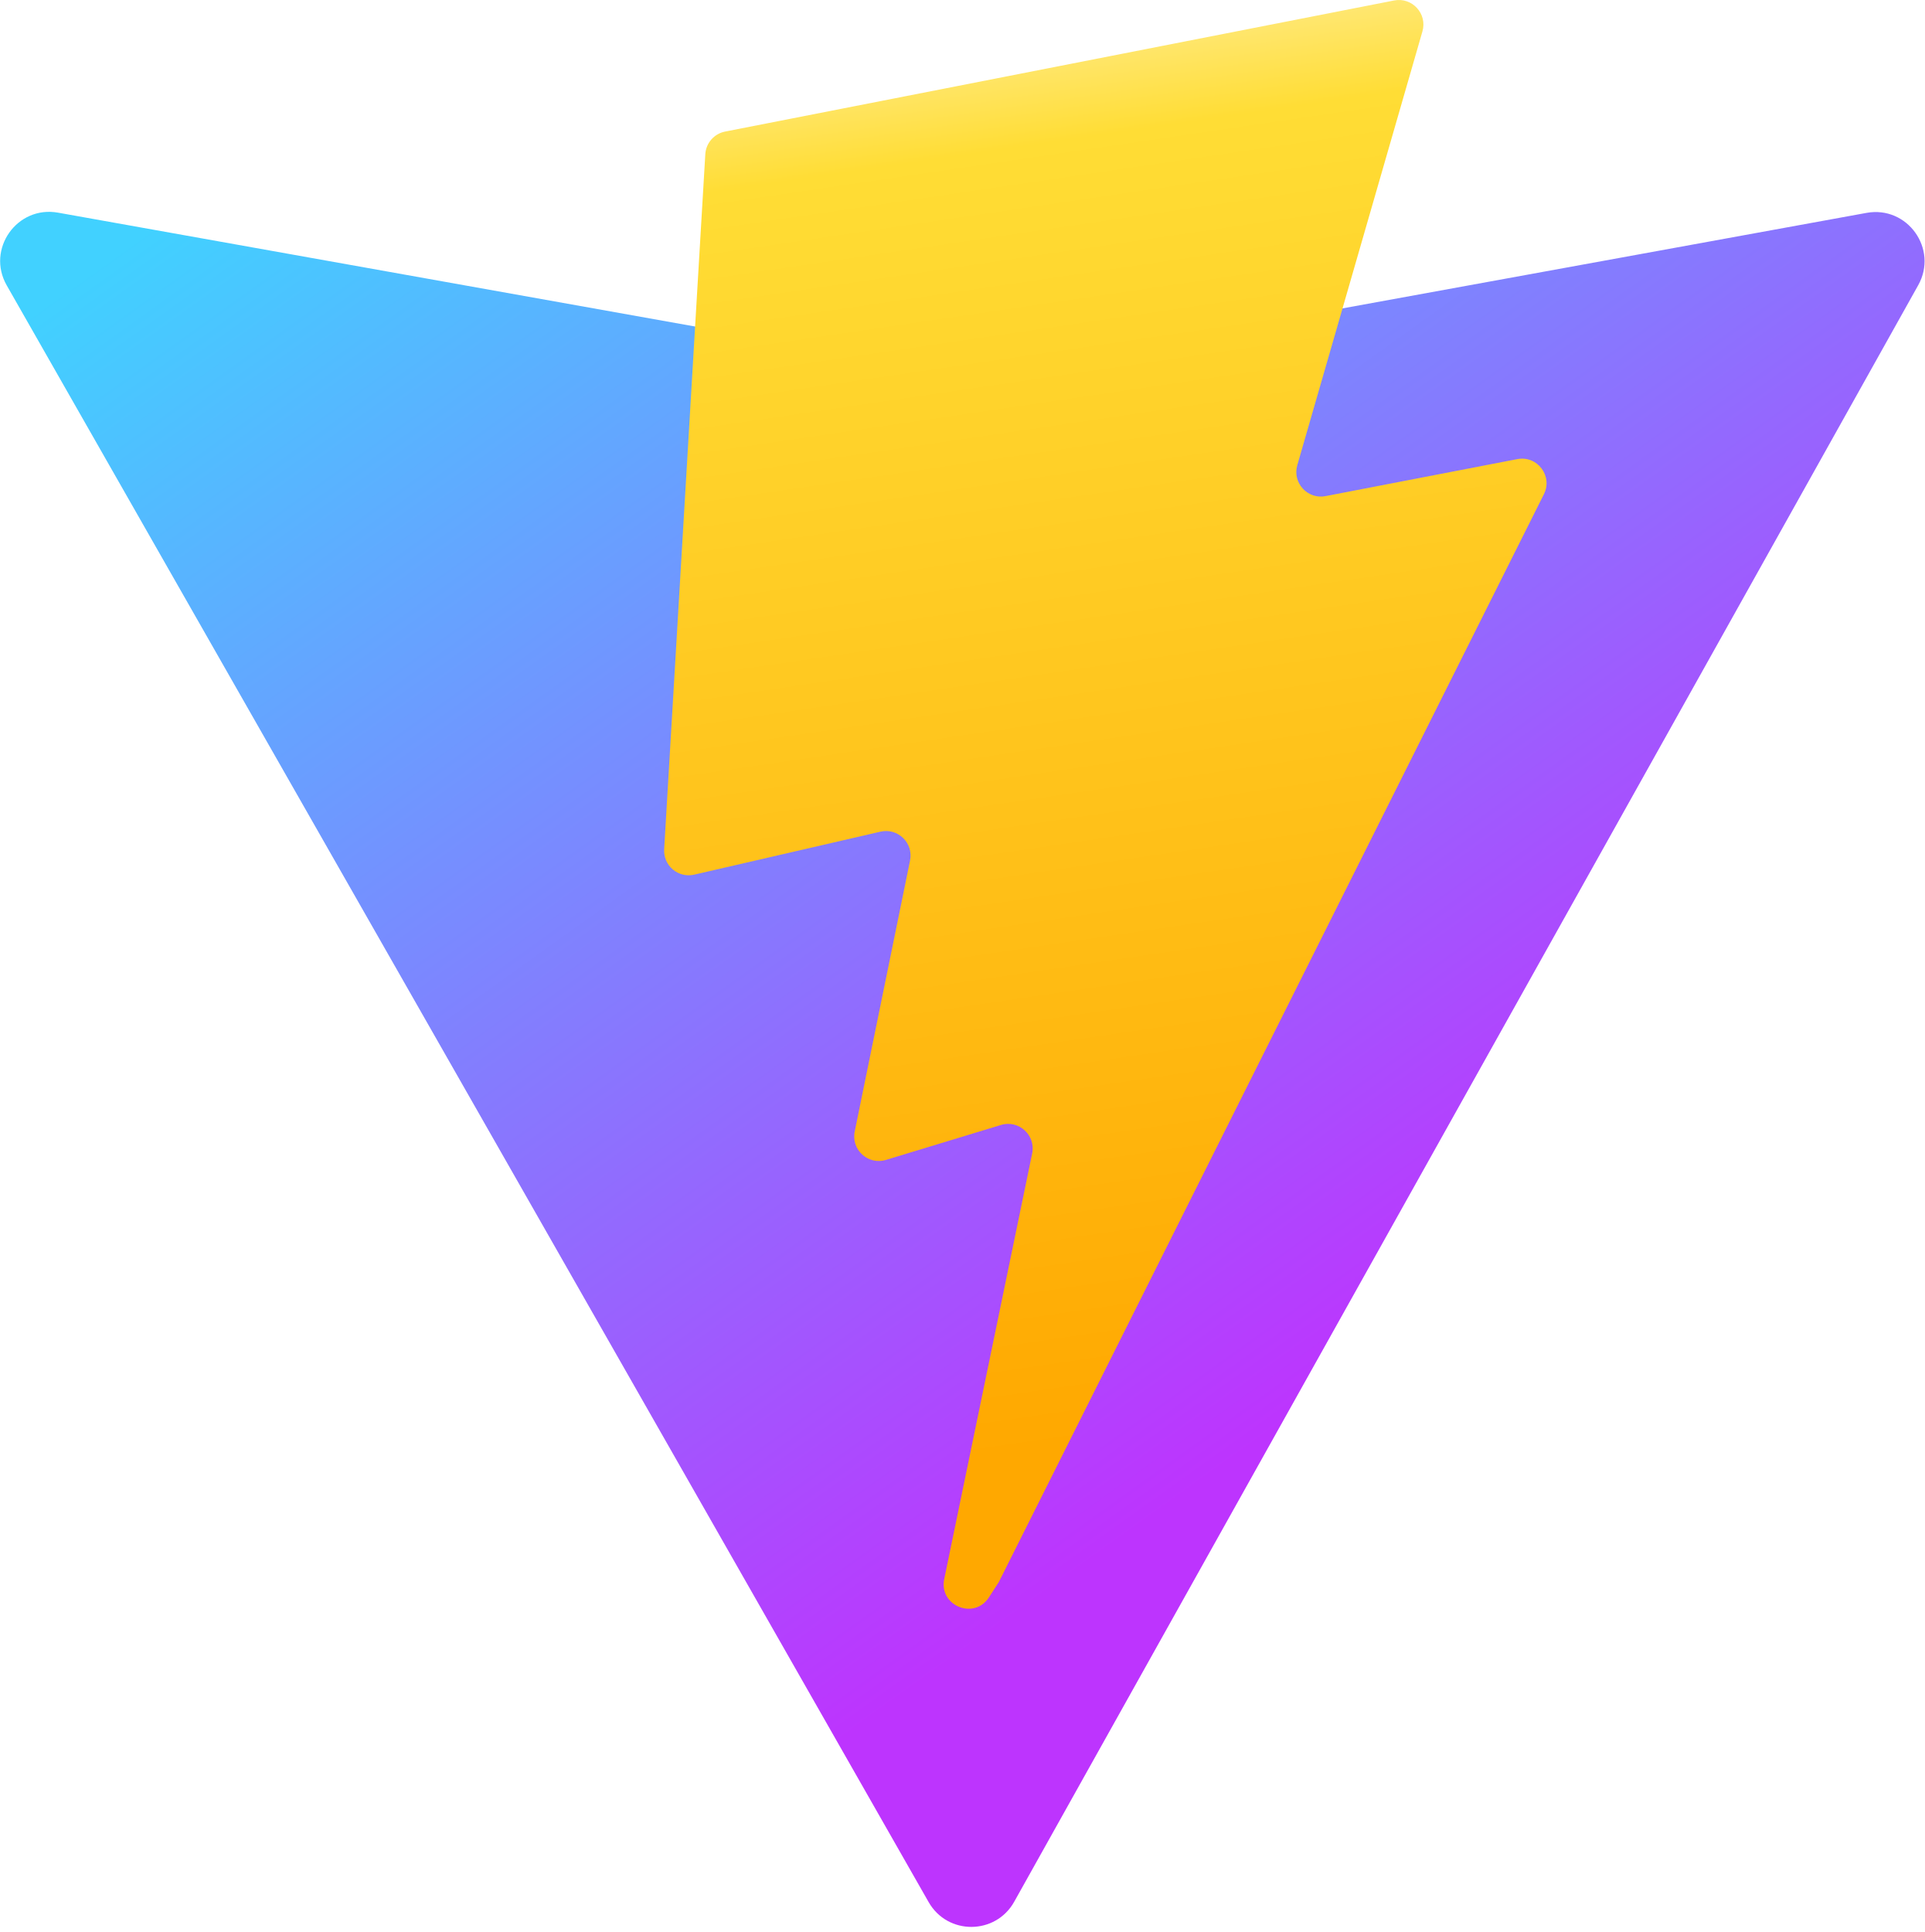
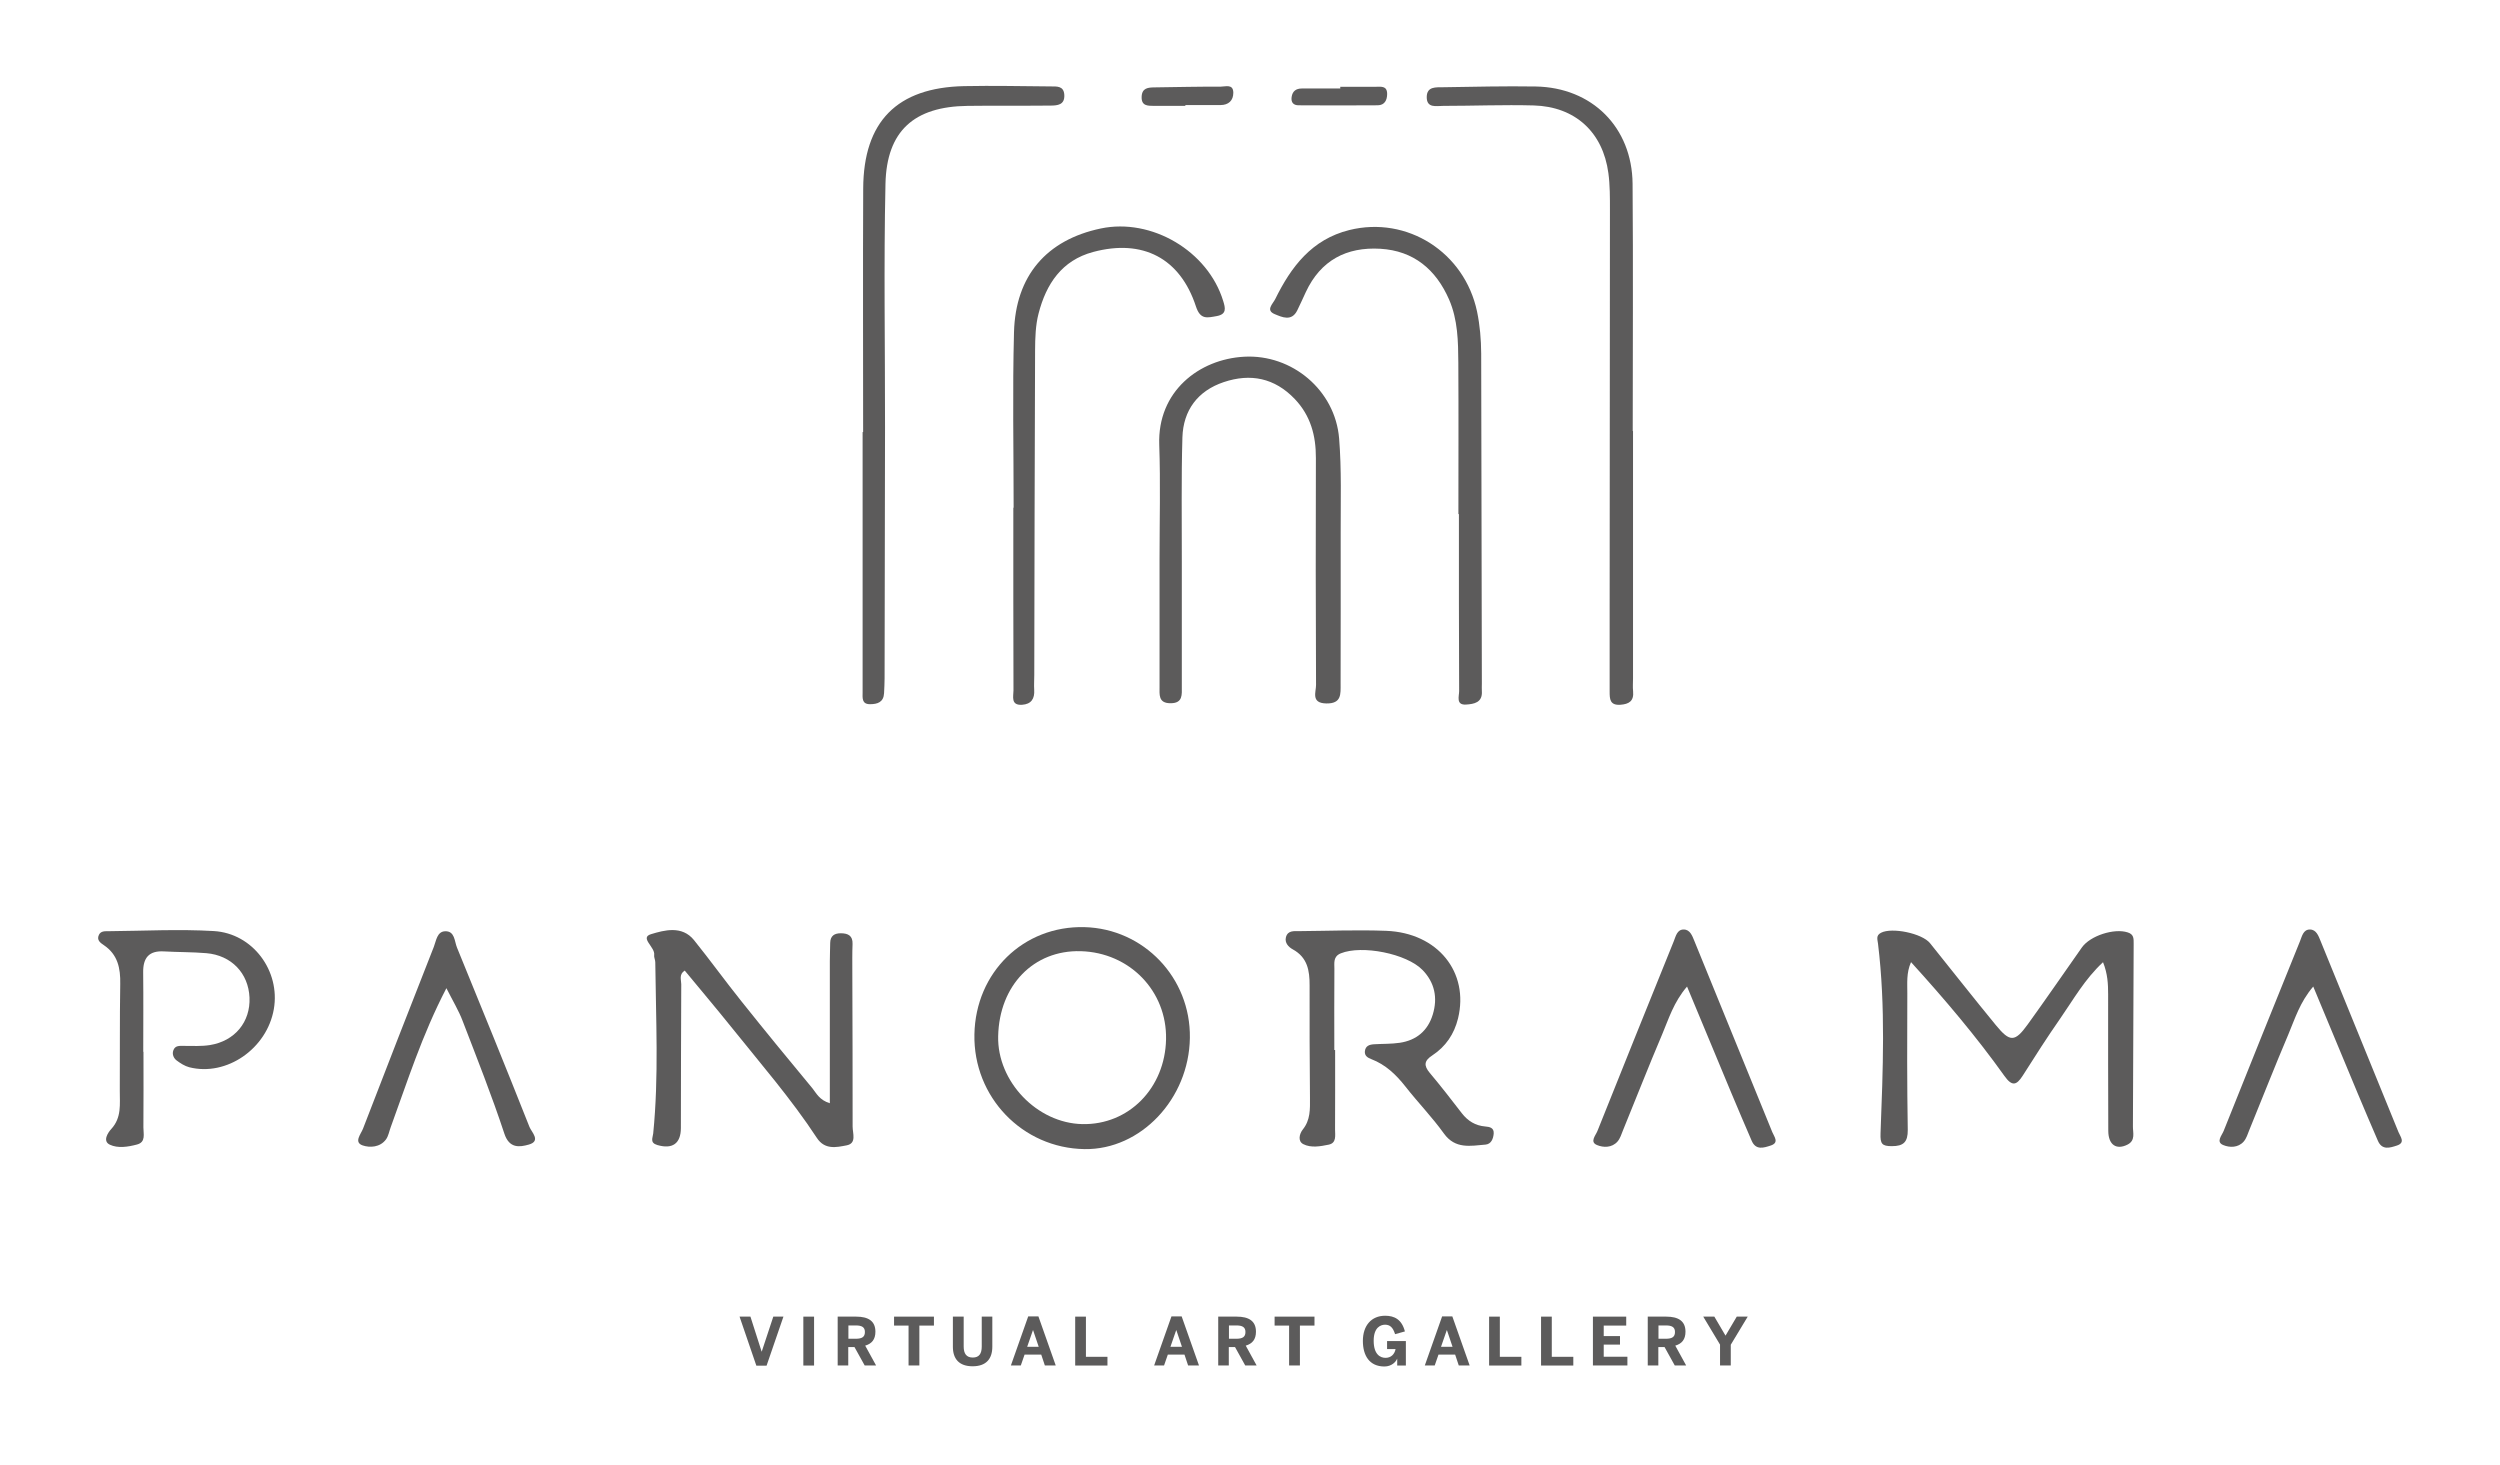
- <svg xmlns="http://www.w3.org/2000/svg" aria-hidden="true" role="img" class="iconify iconify--logos" width="31.88" height="32" preserveAspectRatio="xMidYMid meet" viewBox="0 0 256 257">
-   <defs>
-     <linearGradient id="IconifyId1813088fe1fbc01fb466" x1="-.828%" x2="57.636%" y1="7.652%" y2="78.411%">
-       <stop offset="0%" stop-color="#41D1FF" />
-       <stop offset="100%" stop-color="#BD34FE" />
-     </linearGradient>
-     <linearGradient id="IconifyId1813088fe1fbc01fb467" x1="43.376%" x2="50.316%" y1="2.242%" y2="89.03%">
-       <stop offset="0%" stop-color="#FFEA83" />
-       <stop offset="8.333%" stop-color="#FFDD35" />
-       <stop offset="100%" stop-color="#FFA800" />
-     </linearGradient>
-   </defs>
-   <path fill="url(#IconifyId1813088fe1fbc01fb466)" d="M255.153 37.938L134.897 252.976c-2.483 4.44-8.862 4.466-11.382.048L.875 37.958c-2.746-4.814 1.371-10.646 6.827-9.67l120.385 21.517a6.537 6.537 0 0 0 2.322-.004l117.867-21.483c5.438-.991 9.574 4.796 6.877 9.62Z" />
-   <path fill="url(#IconifyId1813088fe1fbc01fb467)" d="M185.432.063L96.44 17.501a3.268 3.268 0 0 0-2.634 3.014l-5.474 92.456a3.268 3.268 0 0 0 3.997 3.378l24.777-5.718c2.318-.535 4.413 1.507 3.936 3.838l-7.361 36.047c-.495 2.426 1.782 4.5 4.151 3.78l15.304-4.649c2.372-.72 4.652 1.36 4.15 3.788l-11.698 56.621c-.732 3.542 3.979 5.473 5.943 2.437l1.313-2.028l72.516-144.72c1.215-2.423-.88-5.186-3.54-4.672l-25.505 4.922c-2.396.462-4.435-1.77-3.759-4.114l16.646-57.705c.677-2.35-1.37-4.583-3.769-4.113Z" />
+ <svg xmlns="http://www.w3.org/2000/svg" version="1.1" id="Layer_1" x="0px" y="0px" viewBox="0 0 337.87 197.98" style="enable-background:new 0 0 337.87 197.98;" xml:space="preserve">
+   <style type="text/css">
+ 	.st0{fill:#5C5B5B;}
+ </style>
+   <g id="RBXp7O_3_">
+     <g>
+       <path class="st0" d="M156.71,75.58c0-5.15,0.14-10.31-0.04-15.46c-0.26-7.24,5.4-11.58,11.47-11.91    c6.48-0.36,12.31,4.53,12.84,11.05c0.34,4.21,0.2,8.47,0.21,12.71c0.02,6.82-0.01,13.63-0.01,20.45c0,1.38,0.15,2.69-1.94,2.65    c-2.11-0.04-1.37-1.56-1.38-2.5c-0.05-10.22-0.05-20.45-0.02-30.67c0.01-3.02-0.71-5.73-2.86-7.98c-2.72-2.85-5.99-3.49-9.59-2.28    c-3.52,1.18-5.48,3.81-5.59,7.48c-0.16,5.56-0.07,11.13-0.08,16.7c-0.01,5.65,0.01,11.3,0,16.96c0,1.07,0.17,2.26-1.51,2.26    c-1.71,0.01-1.49-1.2-1.5-2.26C156.7,87.05,156.71,81.31,156.71,75.58z" />
+       <path class="st0" d="M220.7,58.25c0,11.14,0,22.29,0,33.43c0,0.58-0.05,1.17,0.01,1.75c0.13,1.32-0.55,1.74-1.75,1.82    c-1.38,0.08-1.42-0.77-1.42-1.76c0.01-3.74,0-7.48,0-11.23c0.02-17.96,0.04-35.92,0.04-53.88c0-1.66,0.01-3.34-0.21-4.98    c-0.74-5.54-4.49-8.99-10.09-9.15c-4.07-0.11-8.15,0.06-12.23,0.06c-0.92,0-2.25,0.35-2.23-1.21c0.02-1.45,1.27-1.29,2.24-1.31    c4.16-0.06,8.32-0.17,12.48-0.1c7.62,0.13,13.03,5.51,13.1,13.14c0.09,11.14,0.02,22.29,0.02,33.43    C220.69,58.25,220.7,58.25,220.7,58.25z" />
+       <path class="st0" d="M116.65,58.39c0-10.97-0.04-21.94,0.01-32.91c0.04-9.06,4.57-13.65,13.64-13.84    c3.91-0.08,7.81,0.01,11.72,0.04c0.82,0.01,1.75-0.09,1.82,1.15c0.07,1.36-0.93,1.43-1.85,1.44c-3.74,0.04-7.48-0.01-11.22,0.04    c-7.21,0.08-10.95,3.37-11.1,10.56c-0.24,10.96-0.05,21.94-0.06,32.91c-0.01,11.3-0.04,22.6-0.06,33.91    c0,0.66-0.04,1.33-0.07,1.99c-0.06,1.22-0.89,1.49-1.89,1.49c-1.16,0.01-1.01-0.89-1.01-1.61c-0.01-5.15,0-10.31,0-15.46    c0-6.57,0-13.13,0-19.7C116.61,58.39,116.63,58.39,116.65,58.39z" />
+       <path class="st0" d="M136.99,68.61c0-7.9-0.16-15.8,0.05-23.7c0.2-7.66,4.42-12.49,11.72-14.03c6.88-1.45,14.49,3.05,16.55,9.79    c0.29,0.94,0.52,1.8-0.88,2.05c-1.27,0.22-2.2,0.53-2.8-1.3c-2.14-6.55-7.21-9.15-13.88-7.37c-4.27,1.14-6.36,4.34-7.39,8.32    c-0.41,1.58-0.46,3.29-0.47,4.95c-0.06,14.64-0.08,29.27-0.11,43.91c0,0.67-0.05,1.33-0.01,2c0.08,1.2-0.4,1.94-1.64,2.02    c-1.56,0.1-1.16-1.14-1.16-1.93c-0.03-8.23-0.02-16.46-0.02-24.7C136.95,68.61,136.97,68.61,136.99,68.61z" />
+       <path class="st0" d="M197.1,69.49c0-6.81,0.03-13.63-0.01-20.44c-0.02-2.91-0.06-5.83-1.25-8.57c-1.78-4.07-4.79-6.59-9.29-6.86    c-4.57-0.27-8.07,1.56-10.07,5.85c-0.38,0.83-0.76,1.66-1.16,2.48c-0.76,1.54-2.06,0.91-3.03,0.51c-1.29-0.52-0.27-1.39,0.05-2.03    c2.15-4.38,4.95-8.08,10.02-9.34c7.81-1.94,15.57,3,17.26,11.01c0.39,1.88,0.55,3.77,0.56,5.69c0.02,14.87,0.06,29.74,0.09,44.61    c0,0.33-0.02,0.67,0,1c0.11,1.57-1.08,1.75-2.13,1.82c-1.41,0.09-0.94-1.13-0.94-1.82c-0.04-7.98-0.03-15.95-0.03-23.93    C197.14,69.49,197.12,69.49,197.1,69.49z" />
+       <g>
+         <path class="st0" d="M284.22,130.04c-2.48,2.3-4.01,5.06-5.79,7.62c-1.76,2.52-3.41,5.11-5.06,7.71     c-0.86,1.35-1.46,1.46-2.47,0.05c-3.81-5.34-8.05-10.35-12.63-15.39c-0.65,1.47-0.49,2.88-0.5,4.22     c-0.03,6.15-0.04,12.3,0.06,18.45c0.02,1.65-0.58,2.21-2.17,2.2c-1.32,0-1.56-0.32-1.51-1.72c0.32-8.55,0.7-17.1-0.34-25.64     c-0.07-0.58-0.31-1.11,0.41-1.48c1.45-0.76,5.54,0.07,6.62,1.41c2.97,3.69,5.89,7.42,8.9,11.08c1.9,2.32,2.57,2.3,4.3-0.1     c2.48-3.44,4.88-6.93,7.32-10.4c1.12-1.59,4.36-2.63,6.19-2.04c0.85,0.27,0.81,0.83,0.81,1.55c-0.05,8.23-0.05,16.46-0.1,24.68     c-0.01,0.84,0.37,1.88-0.71,2.44c-1.52,0.78-2.61,0.05-2.62-1.84c-0.03-6.15-0.02-12.3-0.02-18.45     C284.91,132.99,284.85,131.61,284.22,130.04z" />
+         <path class="st0" d="M112.15,149.1c0-6.59,0-12.89,0-19.19c0-0.83,0.04-1.66,0.05-2.49c0.02-0.96,0.59-1.3,1.46-1.29     c0.95,0.01,1.6,0.32,1.56,1.45c-0.05,1.24-0.03,2.49-0.03,3.74c0.02,6.98,0.05,13.96,0.04,20.94c0,0.91,0.57,2.26-0.8,2.53     c-1.39,0.27-2.96,0.63-4.03-1c-3.47-5.29-7.62-10.06-11.57-14.99c-2.06-2.57-4.19-5.08-6.29-7.63c-0.81,0.52-0.47,1.26-0.47,1.85     c-0.04,6.48-0.03,12.96-0.05,19.44c-0.01,2.11-1.16,2.88-3.18,2.29c-1.05-0.31-0.62-0.97-0.56-1.57     c0.77-7.7,0.36-15.42,0.28-23.14c0-0.33-0.2-0.67-0.15-0.98c0.16-1.05-2.01-2.33-0.42-2.81c1.78-0.54,4.18-1.2,5.8,0.8     c2.19,2.72,4.23,5.55,6.41,8.27c3.16,3.96,6.37,7.88,9.61,11.78C110.35,147.78,110.75,148.67,112.15,149.1z" />
+         <path class="st0" d="M180.44,141.92c0,3.57,0.01,7.15-0.01,10.72c0,0.8,0.23,1.84-0.87,2.06c-1.12,0.23-2.38,0.46-3.42-0.07     c-0.78-0.4-0.53-1.4-0.07-1.98c1.04-1.29,0.98-2.76,0.97-4.26c-0.04-5.07-0.07-10.14-0.05-15.21c0.01-2.02-0.29-3.79-2.28-4.88     c-0.57-0.31-1.11-0.88-0.92-1.63c0.25-0.97,1.13-0.82,1.85-0.83c3.91-0.03,7.82-0.19,11.72-0.04c6.96,0.28,11.21,5.6,9.69,11.84     c-0.52,2.12-1.67,3.81-3.47,4.99c-1.11,0.72-1.19,1.37-0.35,2.37c1.5,1.78,2.92,3.62,4.34,5.46c0.81,1.04,1.83,1.67,3.15,1.78     c0.61,0.05,1.21,0.17,1.15,0.97c-0.06,0.7-0.34,1.41-1.1,1.48c-2.03,0.17-4.09,0.64-5.63-1.5c-1.59-2.22-3.52-4.2-5.21-6.36     c-1.26-1.6-2.67-2.95-4.6-3.69c-0.46-0.18-0.93-0.43-0.87-1.06c0.08-0.74,0.62-0.91,1.24-0.95c1.16-0.07,2.33-0.03,3.48-0.2     c2.25-0.34,3.79-1.62,4.46-3.83c0.68-2.25,0.26-4.3-1.38-6c-2.16-2.23-8.2-3.41-11.05-2.26c-1.07,0.43-0.86,1.32-0.87,2.09     c-0.03,3.66-0.01,7.31-0.01,10.97C180.37,141.92,180.41,141.92,180.44,141.92z" />
+         <path class="st0" d="M131.69,139.79c0.16-8.39,6.64-14.7,14.87-14.49c8.03,0.21,14.37,6.86,14.25,14.97     c-0.12,8.25-6.65,15.14-14.23,15.03C138.17,155.18,131.52,148.25,131.69,139.79z M146.28,151.92     c6.26,0.13,11.18-4.86,11.31-11.47c0.13-6.51-4.92-11.72-11.54-11.9c-6.35-0.17-11,4.61-11.15,11.49     C134.76,146.16,140.16,151.8,146.28,151.92z" />
+         <path class="st0" d="M19.39,142.15c0,3.41,0.02,6.81-0.01,10.22c-0.01,0.85,0.37,1.99-0.87,2.31c-1.2,0.32-2.58,0.54-3.67,0.02     c-1.03-0.49-0.22-1.67,0.2-2.12c1.42-1.55,1.14-3.36,1.15-5.15c0.03-4.82-0.02-9.64,0.06-14.46c0.04-2.12-0.33-3.96-2.21-5.23     c-0.48-0.32-1.01-0.69-0.67-1.4c0.27-0.55,0.84-0.48,1.31-0.49c4.74-0.04,9.49-0.3,14.21-0.02c5.29,0.31,9.01,5.4,8.12,10.54     c-0.92,5.35-6.38,9.14-11.42,7.87c-0.62-0.16-1.21-0.54-1.73-0.93c-0.39-0.3-0.62-0.83-0.44-1.34c0.24-0.71,0.87-0.62,1.46-0.62     c1.16,0,2.34,0.07,3.48-0.11c3.39-0.54,5.5-3.14,5.36-6.42c-0.14-3.29-2.44-5.71-5.83-6c-1.9-0.16-3.82-0.13-5.73-0.24     c-2.05-0.12-2.84,0.89-2.81,2.85c0.04,3.57,0.01,7.15,0.01,10.72C19.38,142.15,19.39,142.15,19.39,142.15z" />
+         <path class="st0" d="M312.63,133.33c-1.82,2.13-2.48,4.38-3.37,6.48c-1.82,4.28-3.51,8.61-5.27,12.91     c-0.22,0.54-0.39,1.14-0.76,1.56c-0.76,0.86-1.91,0.83-2.77,0.47c-1.02-0.42-0.17-1.31,0.06-1.9c3.41-8.56,6.87-17.1,10.32-25.65     c0.27-0.67,0.44-1.59,1.35-1.58c0.85,0.01,1.15,0.86,1.43,1.55c3.52,8.61,7.03,17.22,10.53,25.83c0.25,0.62,0.98,1.43-0.22,1.82     c-0.93,0.3-1.99,0.67-2.56-0.64c-0.92-2.14-1.84-4.27-2.73-6.41C316.67,143.06,314.72,138.34,312.63,133.33z" />
+         <path class="st0" d="M228,133.33c-1.82,2.13-2.48,4.38-3.37,6.48c-1.82,4.28-3.51,8.61-5.27,12.91     c-0.22,0.54-0.39,1.14-0.76,1.56c-0.76,0.86-1.91,0.83-2.77,0.47c-1.02-0.42-0.17-1.31,0.06-1.9c3.41-8.56,6.87-17.1,10.32-25.65     c0.27-0.67,0.44-1.59,1.35-1.58c0.85,0.01,1.15,0.86,1.43,1.55c3.52,8.61,7.03,17.22,10.53,25.83c0.25,0.62,0.98,1.43-0.22,1.82     c-0.93,0.3-1.99,0.67-2.56-0.64c-0.92-2.14-1.84-4.27-2.73-6.41C232.04,143.06,230.08,138.34,228,133.33z" />
+         <path class="st0" d="M60.33,133.55c-3.33,6.4-5.28,12.66-7.53,18.8c-0.2,0.54-0.3,1.16-0.62,1.62c-0.8,1.11-2.21,1.16-3.17,0.83     c-1.23-0.43-0.23-1.53,0.05-2.26c3.16-8.21,6.36-16.42,9.58-24.6c0.31-0.8,0.42-2.03,1.5-2.08c1.34-0.06,1.27,1.35,1.62,2.2     c3.3,8.07,6.59,16.14,9.8,24.25c0.28,0.7,1.6,1.9-0.1,2.38c-1.25,0.35-2.63,0.55-3.3-1.49c-1.69-5.12-3.68-10.14-5.62-15.18     C62.02,136.63,61.24,135.35,60.33,133.55z" />
+       </g>
+       <path class="st0" d="M181.13,11.73c1.58,0,3.15-0.01,4.73,0c0.72,0.01,1.61-0.21,1.61,0.97c0,0.84-0.35,1.52-1.27,1.53    c-3.56,0.03-7.13,0.02-10.69,0c-0.67,0-1.06-0.35-0.95-1.12c0.12-0.81,0.61-1.14,1.36-1.15c1.74-0.01,3.48,0,5.22,0    C181.13,11.88,181.13,11.81,181.13,11.73z" />
+       <path class="st0" d="M160.2,14.31c-1.41,0-2.82,0.01-4.23,0c-0.84-0.01-1.73,0.03-1.68-1.24c0.05-1.18,0.86-1.25,1.74-1.26    c2.99-0.04,5.98-0.11,8.96-0.1c0.64,0,1.68-0.4,1.69,0.82c0,1.06-0.64,1.67-1.75,1.67c-1.58,0-3.15,0-4.73,0    C160.2,14.23,160.2,14.27,160.2,14.31z" />
+       <g>
+         <path class="st0" d="M99.95,177.94h1.47l1.51,4.72h0.02l1.56-4.72h1.37l-2.28,6.63h-1.38L99.95,177.94z" />
+         <path class="st0" d="M108.57,177.94h1.45v6.61h-1.45V177.94z" />
+         <path class="st0" d="M113.23,177.94h2.48c1.62,0,2.6,0.58,2.6,2.04c0,1.04-0.49,1.62-1.38,1.88l1.47,2.68h-1.54l-1.38-2.49h-0.84     v2.49h-1.43V177.94z M115.65,180.93c0.84,0,1.24-0.24,1.24-0.91c0-0.65-0.4-0.89-1.24-0.89h-0.99v1.8H115.65z" />
+         <path class="st0" d="M122.79,179.15h-1.96v-1.21h5.39v1.21h-1.97v5.39h-1.46V179.15z" />
+         <path class="st0" d="M128.78,182.02v-4.08h1.46v4.04c0,0.96,0.37,1.49,1.23,1.49c0.86,0,1.21-0.53,1.21-1.49v-4.04h1.43v4.07     c0,1.62-0.82,2.64-2.66,2.64S128.78,183.64,128.78,182.02z" />
+         <path class="st0" d="M138.96,177.91h1.38l2.34,6.63h-1.47l-0.49-1.47h-2.25l-0.51,1.47h-1.34L138.96,177.91z M140.38,182.02     l-0.76-2.25h-0.02l-0.78,2.25H140.38z" />
+         <path class="st0" d="M145.3,177.94h1.46v5.43h2.91v1.18h-4.36V177.94z" />
+         <path class="st0" d="M158.32,177.91h1.38l2.34,6.63h-1.47l-0.49-1.47h-2.25l-0.51,1.47h-1.34L158.32,177.91z M159.74,182.02     l-0.76-2.25h-0.02l-0.78,2.25H159.74z" />
+         <path class="st0" d="M164.66,177.94h2.48c1.62,0,2.6,0.58,2.6,2.04c0,1.04-0.49,1.62-1.38,1.88l1.47,2.68h-1.54l-1.38-2.49h-0.84     v2.49h-1.43V177.94z M167.08,180.93c0.84,0,1.24-0.24,1.24-0.91c0-0.65-0.4-0.89-1.24-0.89h-0.99v1.8H167.08z" />
+         <path class="st0" d="M174.22,179.15h-1.96v-1.21h5.39v1.21h-1.97v5.39h-1.46V179.15z" />
+         <path class="st0" d="M184.19,181.22c0-2.07,1.15-3.4,3.01-3.4c1.25,0,2.25,0.5,2.67,2.12l-1.33,0.37     c-0.28-0.92-0.7-1.28-1.35-1.28c-0.54,0-1.54,0.31-1.54,2.17c0,1.85,0.89,2.31,1.6,2.31c0.72,0,1.22-0.46,1.36-1.19h-1.15v-1.08     h2.54v3.31h-1.17v-0.91h-0.02c-0.14,0.39-0.72,1.04-1.72,1.04C185.08,184.67,184.19,183.21,184.19,181.22z" />
+         <path class="st0" d="M194.9,177.91h1.38l2.34,6.63h-1.47l-0.49-1.47h-2.25l-0.51,1.47h-1.34L194.9,177.91z M196.31,182.02     l-0.76-2.25h-0.02l-0.78,2.25H196.31z" />
+         <path class="st0" d="M201.24,177.94h1.46v5.43h2.91v1.18h-4.36V177.94z" />
+         <path class="st0" d="M208.26,177.94h1.46v5.43h2.91v1.18h-4.36V177.94z" />
+         <path class="st0" d="M215.28,177.94h4.5v1.21h-3.04v1.42h2.2v1.15h-2.2v1.64h3.2v1.18h-4.66V177.94z" />
+         <path class="st0" d="M222.71,177.94h2.48c1.62,0,2.6,0.58,2.6,2.04c0,1.04-0.49,1.62-1.38,1.88l1.47,2.68h-1.54l-1.38-2.49h-0.84     v2.49h-1.43V177.94z M225.13,180.93c0.84,0,1.24-0.24,1.24-0.91c0-0.65-0.4-0.89-1.24-0.89h-0.99v1.8H225.13z" />
+         <path class="st0" d="M232.47,181.74l-2.28-3.8h1.5l1.51,2.57l1.52-2.57h1.48l-2.29,3.8v2.8h-1.45V181.74z" />
+       </g>
+     </g>
+   </g>
</svg>
